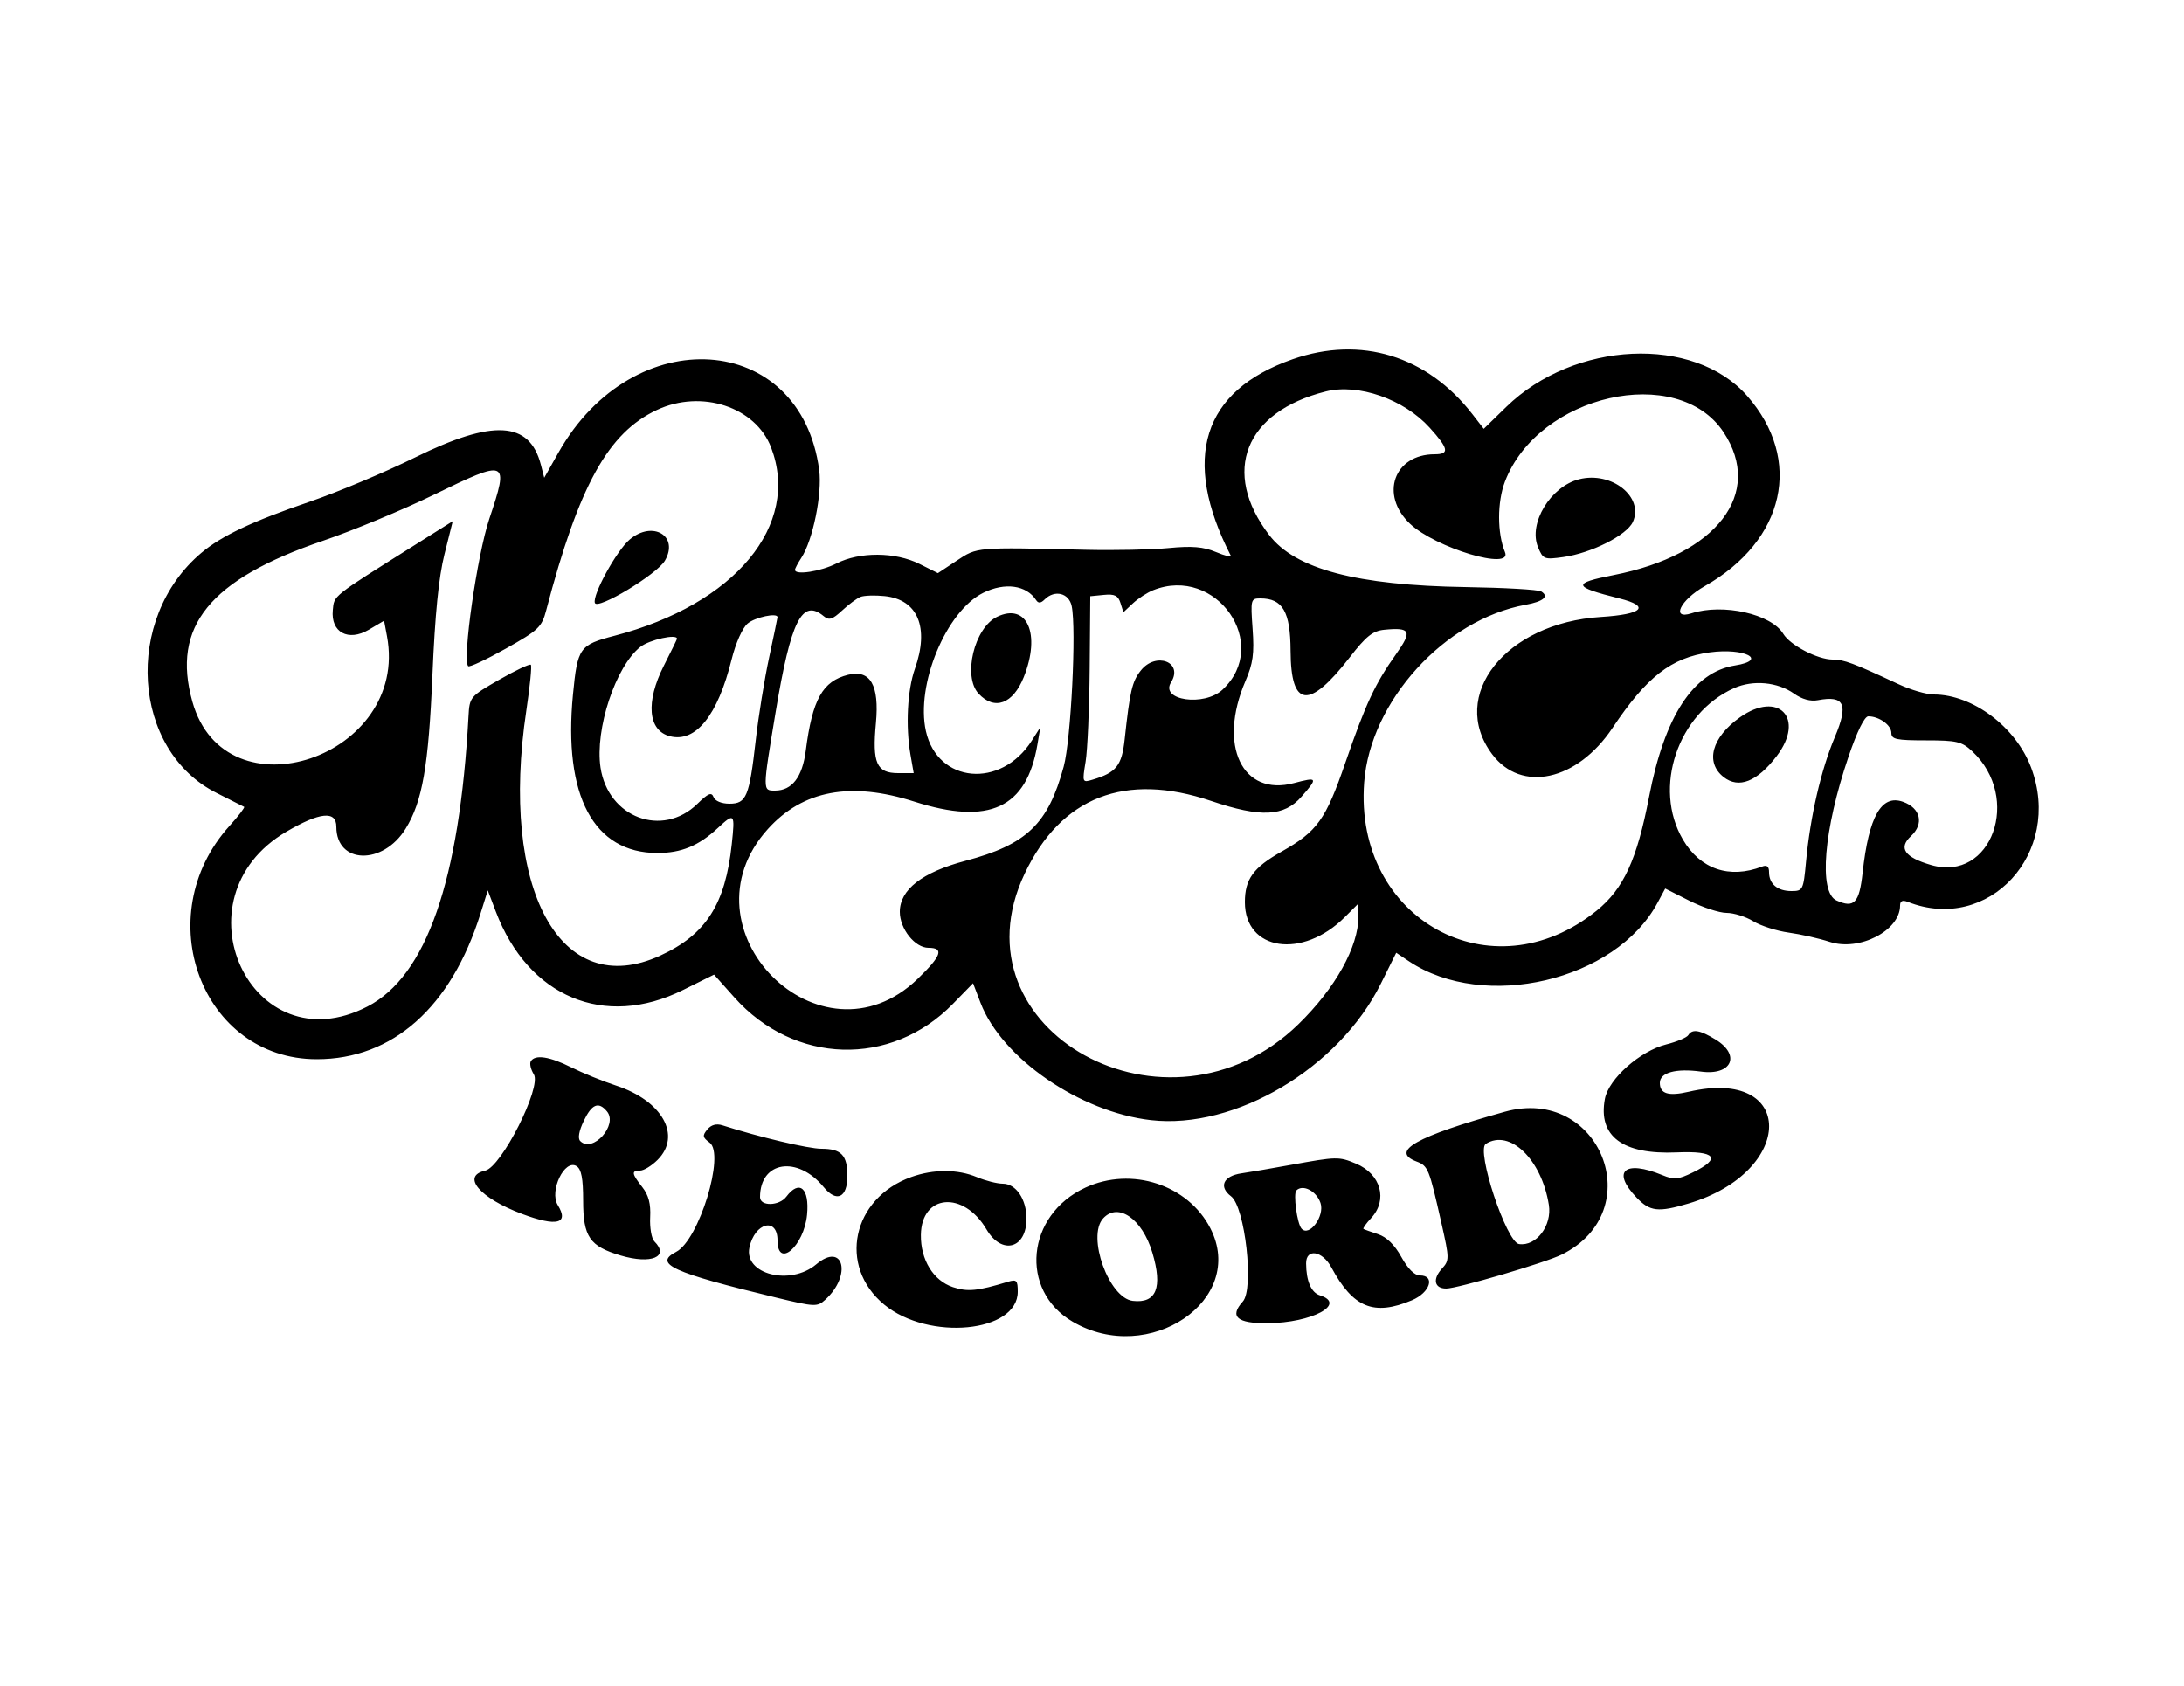
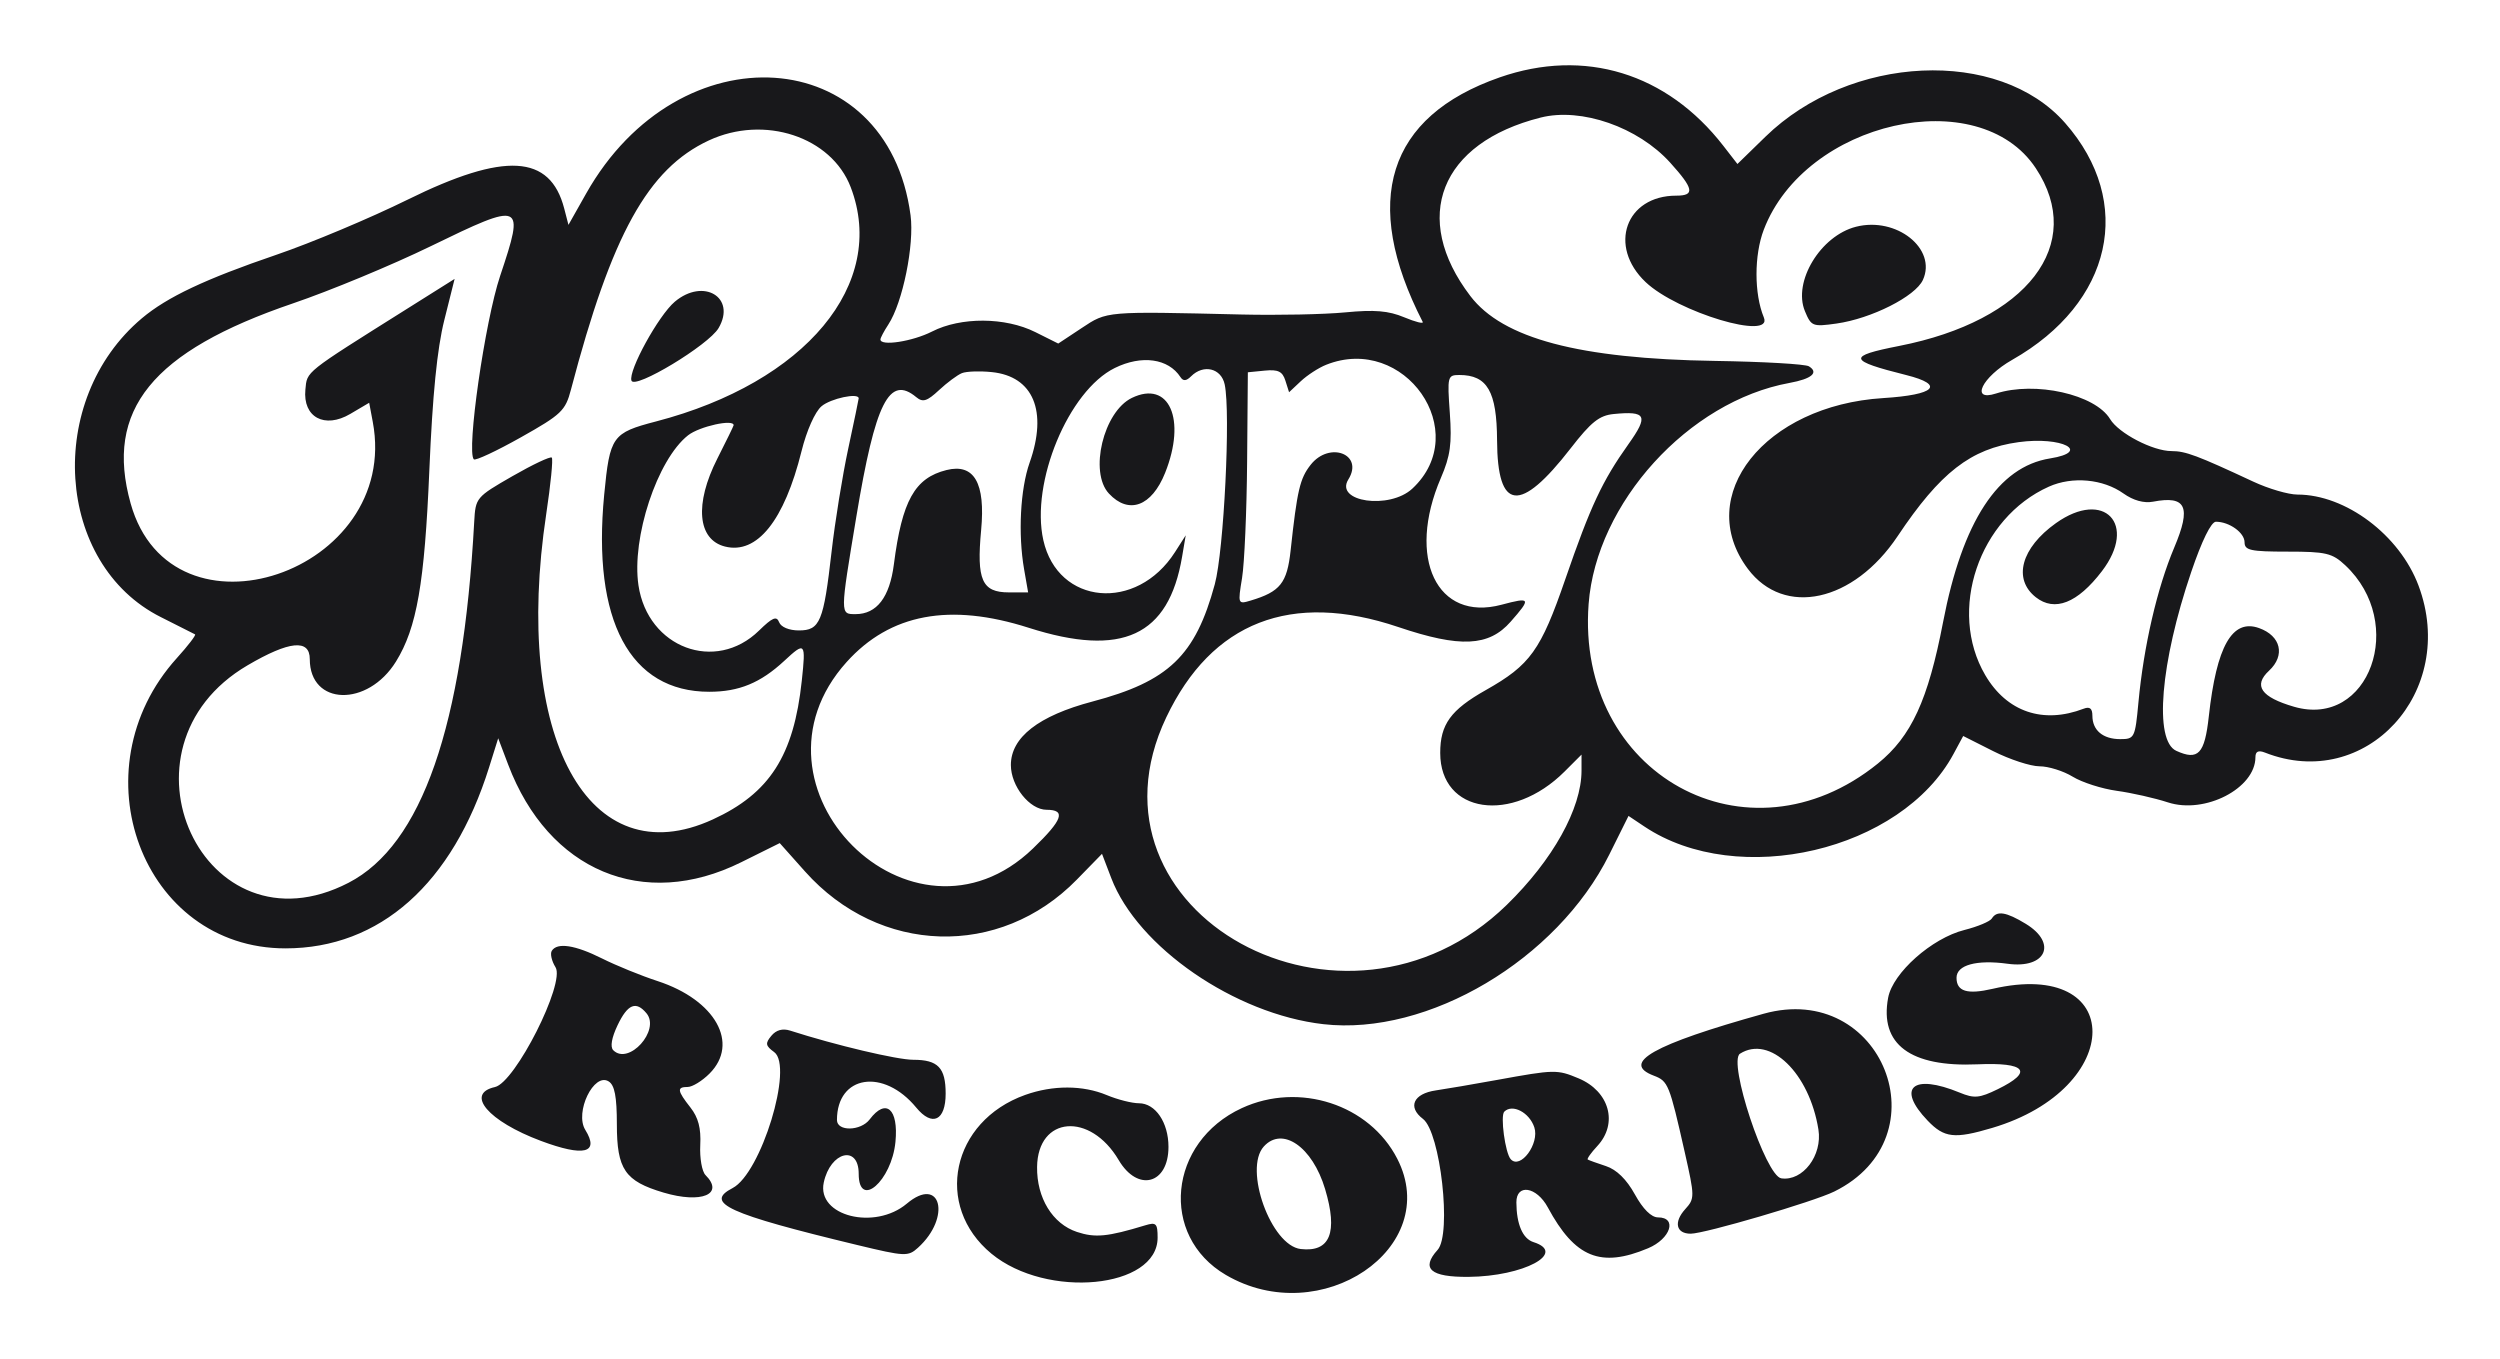
- <svg xmlns="http://www.w3.org/2000/svg" width="500" height="386" viewBox="0 0 500 386" version="1.1">
-   <path d="M 295.947 82.236 C 275.283 89.437, 270.381 105.007, 281.779 127.231 C 281.985 127.633, 280.450 127.250, 278.367 126.380 C 275.479 125.173, 272.911 124.959, 267.540 125.476 C 263.668 125.850, 255.100 126.027, 248.500 125.870 C 223.312 125.272, 223.749 125.235, 219.034 128.357 L 214.719 131.214 210.500 129.107 C 204.965 126.343, 196.802 126.297, 191.500 129 C 187.906 130.832, 182 131.743, 182 130.465 C 182 130.170, 182.657 128.927, 183.460 127.701 C 186.101 123.671, 188.262 113.033, 187.542 107.608 C 183.328 75.835, 144.977 73.264, 127.852 103.608 L 124.596 109.378 123.820 106.384 C 121.232 96.399, 112.874 95.921, 95 104.738 C 88.125 108.129, 77.272 112.687, 70.883 114.868 C 57.778 119.339, 50.750 122.657, 46.111 126.560 C 28.227 141.609, 30.155 171.825, 49.622 181.560 C 52.855 183.177, 55.676 184.601, 55.890 184.724 C 56.105 184.847, 54.599 186.809, 52.543 189.084 C 33.917 209.701, 46.184 242.500, 72.521 242.500 C 89.908 242.500, 103.283 230.606, 109.999 209.172 L 111.668 203.843 113.498 208.672 C 120.916 228.254, 138.389 235.582, 156.376 226.654 L 163.473 223.131 168.116 228.341 C 181.813 243.709, 203.947 244.376, 218.134 229.850 L 222.768 225.105 224.473 229.569 C 229.321 242.263, 247.218 254.590, 263.500 256.449 C 282.747 258.648, 306.493 244.566, 316.099 225.259 L 319.647 218.128 322.573 220.084 C 339.809 231.601, 369.850 224.548, 379.445 206.733 L 381.227 203.424 386.754 206.212 C 389.794 207.745, 393.628 209, 395.273 209 C 396.918 209, 399.667 209.860, 401.382 210.912 C 403.097 211.964, 406.750 213.134, 409.500 213.513 C 412.250 213.891, 416.473 214.846, 418.884 215.634 C 425.694 217.860, 435 213.058, 435 207.316 C 435 206.263, 435.545 206.001, 436.750 206.475 C 455.299 213.782, 472.316 195.283, 465.010 175.755 C 461.528 166.449, 451.620 159, 442.724 159 C 441.060 159, 437.404 157.929, 434.600 156.619 C 424.249 151.788, 422.141 151, 419.559 151 C 416.124 151, 409.837 147.725, 408.261 145.115 C 405.514 140.565, 394.458 138.089, 387.250 140.410 C 382.463 141.952, 384.677 137.375, 390.250 134.208 C 408.700 123.727, 412.825 105.260, 399.984 90.635 C 387.774 76.728, 360.416 77.984, 344.828 93.167 L 339.687 98.175 337.099 94.837 C 326.710 81.440, 311.550 76.798, 295.947 82.236 M 303.500 89.627 C 284.975 94.287, 279.548 108.052, 290.549 122.475 C 296.513 130.294, 310.557 134.017, 335.570 134.408 C 344.408 134.546, 352.178 134.992, 352.836 135.399 C 354.710 136.557, 353.361 137.711, 349.261 138.460 C 330.689 141.850, 313.713 160.528, 312.307 179.121 C 309.936 210.470, 341.538 227.909, 365.529 208.490 C 371.696 203.497, 374.765 196.837, 377.530 182.445 C 381.084 163.942, 387.664 153.877, 397.204 152.351 C 404.907 151.120, 399.397 148.263, 391.426 149.355 C 382.624 150.561, 376.989 154.941, 369.169 166.649 C 361.054 178.800, 348.285 181.589, 341.605 172.669 C 331.545 159.234, 344.710 142.608, 366.484 141.249 C 376.103 140.649, 377.948 138.816, 370.750 137.012 C 360.014 134.320, 359.824 133.544, 369.443 131.654 C 393.051 127.015, 403.856 112.959, 394.584 98.948 C 384.087 83.086, 352.161 90.302, 344.538 110.260 C 342.749 114.946, 342.752 122.067, 344.545 126.404 C 346.341 130.747, 328.660 125.464, 322.794 119.905 C 315.825 113.301, 319.123 104, 328.434 104 C 331.899 104, 331.669 102.746, 327.318 97.930 C 321.402 91.381, 310.975 87.747, 303.500 89.627 M 150.398 93.853 C 139.215 99.078, 132.549 111.136, 125.051 139.705 C 124.034 143.579, 123.307 144.271, 115.828 148.477 C 111.363 150.988, 107.474 152.807, 107.186 152.520 C 105.786 151.120, 109.225 127.123, 112.022 118.774 C 116.583 105.161, 116.261 105.024, 99.191 113.333 C 92.123 116.773, 80.748 121.492, 73.912 123.820 C 47.981 132.652, 39.225 143.444, 44.039 160.641 C 51.577 187.562, 93.789 173.340, 88.590 145.630 L 87.930 142.109 84.452 144.161 C 79.727 146.949, 75.699 144.768, 76.191 139.688 C 76.523 136.265, 75.878 136.779, 94.757 124.909 L 103.649 119.318 101.749 126.909 C 100.431 132.169, 99.588 140.640, 99.001 154.500 C 98.118 175.365, 96.698 183.517, 92.866 189.717 C 87.650 198.157, 77 197.861, 77 189.277 C 77 185.543, 73.230 185.917, 65.562 190.411 C 39.605 205.623, 57.508 244.200, 84.135 230.430 C 97.611 223.461, 105.196 201.669, 107.255 164.008 C 107.496 159.584, 107.602 159.458, 114.278 155.620 C 118.006 153.477, 121.269 151.936, 121.529 152.195 C 121.788 152.455, 121.328 157.130, 120.506 162.584 C 114.316 203.657, 128.290 229.279, 151.157 218.778 C 161.616 213.975, 166.060 207.046, 167.530 193.250 C 168.285 186.166, 168.157 186.021, 164.302 189.601 C 159.932 193.657, 155.978 195.286, 150.500 195.286 C 135.908 195.286, 128.931 182.196, 131.171 159.024 C 132.212 148.259, 132.640 147.653, 140.698 145.550 C 168.247 138.363, 183.324 120.229, 176.533 102.448 C 172.983 93.151, 160.609 89.082, 150.398 93.853 M 361.500 109.723 C 354.971 111.389, 349.860 119.833, 352.103 125.249 C 353.262 128.047, 353.525 128.150, 357.909 127.533 C 364.327 126.630, 372.433 122.540, 373.815 119.506 C 376.430 113.768, 368.946 107.824, 361.500 109.723 M 144.165 123.515 C 141.176 126.029, 135.569 136.238, 136.189 138.036 C 136.768 139.714, 150.392 131.493, 152.221 128.362 C 155.513 122.724, 149.444 119.072, 144.165 123.515 M 225.120 135.710 C 216.600 139.908, 209.599 156.783, 211.974 167.398 C 214.645 179.334, 229.135 180.644, 236.199 169.589 L 238.173 166.500 237.503 170.453 C 235.032 185.036, 226.469 189, 209.288 183.513 C 194.755 178.871, 183.787 180.930, 175.790 189.802 C 155.112 212.740, 187.865 245.523, 210.073 224.117 C 215.547 218.841, 216.193 217, 212.573 217 C 209.463 217, 206 212.661, 206 208.765 C 206 203.676, 211.100 199.705, 221 197.087 C 235.033 193.375, 239.955 188.658, 243.523 175.500 C 245.196 169.331, 246.453 143.998, 245.347 138.750 C 244.714 135.748, 241.448 134.952, 239.158 137.242 C 238.280 138.120, 237.709 138.163, 237.208 137.391 C 234.978 133.954, 230.071 133.271, 225.120 135.710 M 264.001 135.123 C 262.626 135.672, 260.531 137.032, 259.345 138.146 L 257.189 140.171 256.509 138.029 C 255.973 136.341, 255.168 135.951, 252.716 136.193 L 249.604 136.500 249.469 153 C 249.394 162.075, 248.975 171.686, 248.537 174.359 C 247.752 179.149, 247.774 179.207, 250.120 178.504 C 255.565 176.874, 256.823 175.296, 257.476 169.276 C 258.678 158.188, 259.180 156.042, 261.156 153.529 C 264.625 149.118, 270.991 151.581, 268.098 156.215 C 265.513 160.354, 275.678 161.812, 279.873 157.904 C 291.070 147.472, 278.452 129.361, 264.001 135.123 M 197 136.653 C 196.175 136.981, 194.279 138.387, 192.786 139.777 C 190.572 141.840, 189.800 142.079, 188.591 141.076 C 183.615 136.946, 181.063 142.026, 177.577 163 C 174.549 181.218, 174.551 181, 177.439 181 C 181.317 181, 183.693 177.911, 184.471 171.859 C 185.979 160.122, 188.313 155.939, 194.163 154.487 C 199.245 153.227, 201.342 156.862, 200.530 165.528 C 199.668 174.725, 200.678 177, 205.623 177 L 209.176 177 208.435 172.750 C 207.304 166.266, 207.733 157.984, 209.452 153.124 C 212.804 143.648, 210.133 137.249, 202.498 136.467 C 200.299 136.241, 197.825 136.325, 197 136.653 M 286.766 143.978 C 287.173 149.657, 286.866 151.884, 285.118 155.948 C 278.775 170.693, 284.393 182.444, 296.270 179.273 C 301.657 177.836, 301.773 178.050, 297.958 182.395 C 293.941 186.971, 288.674 187.220, 277.281 183.373 C 257.589 176.724, 242.945 182.428, 234.590 200 C 217.486 235.976, 267.477 263.505, 297.243 234.501 C 305.725 226.238, 311 216.764, 311 209.797 L 311 206.846 307.894 209.952 C 298.178 219.668, 285 217.701, 285 206.535 C 285 201.281, 286.928 198.622, 293.376 194.983 C 301.577 190.355, 303.498 187.679, 308.008 174.597 C 312.662 161.101, 314.806 156.515, 319.636 149.725 C 323.368 144.479, 322.933 143.590, 316.921 144.180 C 314.274 144.439, 312.763 145.643, 308.995 150.500 C 299.672 162.516, 295.523 162.061, 295.460 149.016 C 295.417 140.031, 293.667 137, 288.523 137 C 286.350 137, 286.285 137.255, 286.766 143.978 M 228.269 141.212 C 223.040 143.735, 220.364 154.867, 224.039 158.811 C 227.692 162.733, 231.910 161.182, 234.380 155.009 C 238.329 145.138, 235.125 137.903, 228.269 141.212 M 171.161 142.750 C 169.962 143.767, 168.424 147.221, 167.486 151 C 164.308 163.795, 159.298 170.045, 153.403 168.565 C 148.336 167.293, 147.761 160.725, 151.987 152.391 C 153.630 149.151, 154.980 146.387, 154.987 146.250 C 155.048 145.052, 148.694 146.452, 146.602 148.099 C 140.931 152.559, 136.169 166.976, 137.480 175.717 C 139.202 187.198, 151.647 191.862, 159.660 184.028 C 162.137 181.607, 162.897 181.290, 163.358 182.490 C 163.699 183.380, 165.190 184, 166.990 184 C 170.884 184, 171.543 182.414, 173.012 169.500 C 173.638 164, 175.017 155.471, 176.075 150.547 C 177.134 145.623, 178 141.460, 178 141.297 C 178 140.221, 172.851 141.315, 171.161 142.750 M 397 157.540 C 384.093 163.314, 378.332 180.359, 385.281 192.216 C 389.253 198.995, 395.923 201.269, 403.407 198.397 C 404.521 197.970, 405 198.359, 405 199.693 C 405 202.372, 406.935 204, 410.120 204 C 412.750 204, 412.862 203.775, 413.471 197.250 C 414.437 186.913, 416.912 176.203, 420.056 168.759 C 423.234 161.234, 422.269 159.142, 416.159 160.310 C 414.488 160.629, 412.524 160.085, 410.724 158.804 C 406.967 156.128, 401.318 155.608, 397 157.540 M 398.304 164.250 C 391.887 168.808, 390.328 174.539, 394.591 177.893 C 398.067 180.627, 402.268 178.971, 406.750 173.101 C 413.358 164.447, 407.164 157.957, 398.304 164.250 M 423.183 173.250 C 417.503 189.968, 416.309 204.272, 420.436 206.153 C 424.468 207.990, 425.661 206.730, 426.418 199.835 C 427.842 186.878, 430.729 181.802, 435.671 183.568 C 439.695 185.005, 440.534 188.601, 437.500 191.413 C 434.548 194.149, 436.029 196.278, 442.112 198.044 C 455.933 202.054, 462.932 182.668, 451.514 172 C 449.127 169.769, 447.987 169.500, 440.919 169.500 C 434.106 169.500, 433 169.261, 433 167.785 C 433 166.015, 430.194 164, 427.729 164 C 426.853 164, 425.146 167.474, 423.183 173.250 M 386.500 237.001 C 386.160 237.551, 383.887 238.503, 381.449 239.117 C 375.455 240.626, 368.279 246.997, 367.421 251.571 C 365.813 260.142, 371.478 264.376, 383.832 263.836 C 392.796 263.443, 394.217 265.173, 387.590 268.409 C 384.207 270.061, 383.264 270.146, 380.590 269.044 C 371.936 265.479, 368.886 268.140, 374.687 274.195 C 377.745 277.387, 379.621 277.599, 386.568 275.535 C 411.123 268.241, 411.179 244.250, 386.629 249.946 C 381.968 251.027, 380 250.424, 380 247.912 C 380 245.555, 383.678 244.547, 389.412 245.333 C 396.460 246.299, 398.612 241.563, 392.750 237.989 C 389.129 235.782, 387.420 235.511, 386.500 237.001 M 121.525 242.959 C 121.199 243.487, 121.510 244.843, 122.216 245.974 C 124.040 248.896, 114.795 267.186, 111.074 268.015 C 105.534 269.249, 109.842 274.301, 119.522 277.922 C 127.458 280.891, 130.339 280.179, 127.695 275.901 C 125.698 272.669, 129.273 265.264, 132 266.983 C 133.098 267.675, 133.501 269.788, 133.503 274.862 C 133.506 283.166, 134.980 285.323, 142.093 287.435 C 149.082 289.511, 153.335 287.735, 149.812 284.212 C 149.159 283.559, 148.726 281.076, 148.849 278.694 C 149.009 275.601, 148.491 273.623, 147.037 271.774 C 144.595 268.669, 144.507 268, 146.545 268 C 147.395 268, 149.195 266.895, 150.545 265.545 C 156.108 259.982, 151.629 251.993, 141 248.520 C 137.975 247.532, 133.377 245.661, 130.783 244.362 C 125.802 241.868, 122.508 241.369, 121.525 242.959 M 133.632 256.646 C 132.537 258.942, 132.244 260.644, 132.840 261.240 C 135.679 264.079, 141.545 257.566, 138.957 254.448 C 137.023 252.118, 135.489 252.752, 133.632 256.646 M 344.500 254.530 C 324.186 260.194, 318.161 263.590, 324.291 265.920 C 326.943 266.929, 327.159 267.461, 329.988 279.986 C 331.845 288.204, 331.848 288.536, 330.080 290.486 C 327.919 292.871, 328.396 295, 331.091 295 C 333.660 295, 353.712 289.111, 357.500 287.245 C 377.761 277.260, 366.312 248.448, 344.500 254.530 M 161.929 258.586 C 160.771 259.980, 160.847 260.415, 162.451 261.588 C 166.049 264.219, 160.029 283.899, 154.799 286.604 C 149.512 289.338, 153.875 291.331, 177.748 297.085 C 186.529 299.202, 187.092 299.227, 188.906 297.585 C 195.096 291.983, 193.128 284.190, 186.856 289.468 C 180.936 294.449, 170.258 291.741, 171.571 285.591 C 172.787 279.895, 178 278.586, 178 283.976 C 178 290.570, 184.073 285.295, 184.764 278.100 C 185.348 272.028, 183.022 269.994, 180.029 273.961 C 178.388 276.137, 174 276.224, 174 274.082 C 174 265.825, 182.572 264.483, 188.590 271.797 C 191.537 275.378, 194 274.210, 194 269.231 C 194 264.468, 192.596 263, 188.043 263 C 185.067 263, 173.745 260.317, 165.391 257.633 C 164.004 257.187, 162.819 257.513, 161.929 258.586 M 340.158 261.881 C 337.881 263.324, 344.869 284.399, 347.763 284.817 C 351.708 285.386, 355.351 280.595, 354.590 275.837 C 352.925 265.428, 345.655 258.397, 340.158 261.881 M 295.500 266.699 C 291.100 267.500, 286.014 268.370, 284.197 268.633 C 280.063 269.231, 278.948 271.695, 281.825 273.878 C 285.044 276.322, 287.143 295.079, 284.521 297.976 C 281.395 301.431, 283.202 303.007, 290.219 302.944 C 300.340 302.853, 308.411 298.535, 302.165 296.552 C 300.178 295.922, 299.038 293.281, 299.014 289.250 C 298.992 285.743, 302.732 286.331, 304.797 290.158 C 309.790 299.416, 314.524 301.345, 323.250 297.678 C 327.401 295.933, 328.665 292, 325.075 292 C 323.846 292, 322.306 290.471, 320.817 287.771 C 319.288 284.999, 317.454 283.205, 315.492 282.561 C 313.847 282.022, 312.342 281.479, 312.149 281.356 C 311.957 281.233, 312.744 280.118, 313.899 278.878 C 317.781 274.711, 316.144 268.794, 310.452 266.415 C 306.510 264.768, 306.069 264.777, 295.500 266.699 M 208.637 269.465 C 195.068 274.302, 191.758 289.885, 202.432 298.683 C 212.601 307.065, 233 305.094, 233 295.728 C 233 293.121, 232.731 292.849, 230.750 293.451 C 223.769 295.574, 221.525 295.792, 218.157 294.677 C 213.671 293.192, 210.745 288.418, 210.823 282.714 C 210.952 273.359, 220.591 272.557, 225.846 281.463 C 229.351 287.405, 235 285.899, 235 279.023 C 235 274.542, 232.600 271, 229.565 271 C 228.289 271, 225.629 270.325, 223.654 269.500 C 219.243 267.657, 213.745 267.644, 208.637 269.465 M 248.500 271.890 C 234.948 278.145, 233.289 295.397, 245.549 302.582 C 263.031 312.827, 285.504 297.603, 277.097 281.210 C 271.974 271.220, 259.066 267.014, 248.500 271.890 M 296.786 272.547 C 296.031 273.302, 296.960 280.166, 297.970 281.290 C 299.737 283.257, 303.311 278.432, 302.314 275.426 C 301.404 272.684, 298.278 271.055, 296.786 272.547 M 252.536 278.961 C 248.788 283.101, 253.867 297.190, 259.336 297.822 C 264.734 298.447, 266.216 294.790, 263.814 286.772 C 261.489 279.013, 255.956 275.181, 252.536 278.961" stroke="none" fill="currentColor" fill-rule="evenodd" />
+ <svg xmlns="http://www.w3.org/2000/svg" viewBox="20 68 460 250" version="1.1">
+   <path d="M 295.947 82.236 C 275.283 89.437, 270.381 105.007, 281.779 127.231 C 281.985 127.633, 280.450 127.250, 278.367 126.380 C 275.479 125.173, 272.911 124.959, 267.540 125.476 C 263.668 125.850, 255.100 126.027, 248.500 125.870 C 223.312 125.272, 223.749 125.235, 219.034 128.357 L 214.719 131.214 210.500 129.107 C 204.965 126.343, 196.802 126.297, 191.500 129 C 187.906 130.832, 182 131.743, 182 130.465 C 182 130.170, 182.657 128.927, 183.460 127.701 C 186.101 123.671, 188.262 113.033, 187.542 107.608 C 183.328 75.835, 144.977 73.264, 127.852 103.608 L 124.596 109.378 123.820 106.384 C 121.232 96.399, 112.874 95.921, 95 104.738 C 88.125 108.129, 77.272 112.687, 70.883 114.868 C 57.778 119.339, 50.750 122.657, 46.111 126.560 C 28.227 141.609, 30.155 171.825, 49.622 181.560 C 52.855 183.177, 55.676 184.601, 55.890 184.724 C 56.105 184.847, 54.599 186.809, 52.543 189.084 C 33.917 209.701, 46.184 242.500, 72.521 242.500 C 89.908 242.500, 103.283 230.606, 109.999 209.172 L 111.668 203.843 113.498 208.672 C 120.916 228.254, 138.389 235.582, 156.376 226.654 L 163.473 223.131 168.116 228.341 C 181.813 243.709, 203.947 244.376, 218.134 229.850 L 222.768 225.105 224.473 229.569 C 229.321 242.263, 247.218 254.590, 263.500 256.449 C 282.747 258.648, 306.493 244.566, 316.099 225.259 L 319.647 218.128 322.573 220.084 C 339.809 231.601, 369.850 224.548, 379.445 206.733 L 381.227 203.424 386.754 206.212 C 389.794 207.745, 393.628 209, 395.273 209 C 396.918 209, 399.667 209.860, 401.382 210.912 C 403.097 211.964, 406.750 213.134, 409.500 213.513 C 412.250 213.891, 416.473 214.846, 418.884 215.634 C 425.694 217.860, 435 213.058, 435 207.316 C 435 206.263, 435.545 206.001, 436.750 206.475 C 455.299 213.782, 472.316 195.283, 465.010 175.755 C 461.528 166.449, 451.620 159, 442.724 159 C 441.060 159, 437.404 157.929, 434.600 156.619 C 424.249 151.788, 422.141 151, 419.559 151 C 416.124 151, 409.837 147.725, 408.261 145.115 C 405.514 140.565, 394.458 138.089, 387.250 140.410 C 382.463 141.952, 384.677 137.375, 390.250 134.208 C 408.700 123.727, 412.825 105.260, 399.984 90.635 C 387.774 76.728, 360.416 77.984, 344.828 93.167 L 339.687 98.175 337.099 94.837 C 326.710 81.440, 311.550 76.798, 295.947 82.236 M 303.500 89.627 C 284.975 94.287, 279.548 108.052, 290.549 122.475 C 296.513 130.294, 310.557 134.017, 335.570 134.408 C 344.408 134.546, 352.178 134.992, 352.836 135.399 C 354.710 136.557, 353.361 137.711, 349.261 138.460 C 330.689 141.850, 313.713 160.528, 312.307 179.121 C 309.936 210.470, 341.538 227.909, 365.529 208.490 C 371.696 203.497, 374.765 196.837, 377.530 182.445 C 381.084 163.942, 387.664 153.877, 397.204 152.351 C 404.907 151.120, 399.397 148.263, 391.426 149.355 C 382.624 150.561, 376.989 154.941, 369.169 166.649 C 361.054 178.800, 348.285 181.589, 341.605 172.669 C 331.545 159.234, 344.710 142.608, 366.484 141.249 C 376.103 140.649, 377.948 138.816, 370.750 137.012 C 360.014 134.320, 359.824 133.544, 369.443 131.654 C 393.051 127.015, 403.856 112.959, 394.584 98.948 C 384.087 83.086, 352.161 90.302, 344.538 110.260 C 342.749 114.946, 342.752 122.067, 344.545 126.404 C 346.341 130.747, 328.660 125.464, 322.794 119.905 C 315.825 113.301, 319.123 104, 328.434 104 C 331.899 104, 331.669 102.746, 327.318 97.930 C 321.402 91.381, 310.975 87.747, 303.500 89.627 M 150.398 93.853 C 139.215 99.078, 132.549 111.136, 125.051 139.705 C 124.034 143.579, 123.307 144.271, 115.828 148.477 C 111.363 150.988, 107.474 152.807, 107.186 152.520 C 105.786 151.120, 109.225 127.123, 112.022 118.774 C 116.583 105.161, 116.261 105.024, 99.191 113.333 C 92.123 116.773, 80.748 121.492, 73.912 123.820 C 47.981 132.652, 39.225 143.444, 44.039 160.641 C 51.577 187.562, 93.789 173.340, 88.590 145.630 L 87.930 142.109 84.452 144.161 C 79.727 146.949, 75.699 144.768, 76.191 139.688 C 76.523 136.265, 75.878 136.779, 94.757 124.909 L 103.649 119.318 101.749 126.909 C 100.431 132.169, 99.588 140.640, 99.001 154.500 C 98.118 175.365, 96.698 183.517, 92.866 189.717 C 87.650 198.157, 77 197.861, 77 189.277 C 77 185.543, 73.230 185.917, 65.562 190.411 C 39.605 205.623, 57.508 244.200, 84.135 230.430 C 97.611 223.461, 105.196 201.669, 107.255 164.008 C 107.496 159.584, 107.602 159.458, 114.278 155.620 C 118.006 153.477, 121.269 151.936, 121.529 152.195 C 121.788 152.455, 121.328 157.130, 120.506 162.584 C 114.316 203.657, 128.290 229.279, 151.157 218.778 C 161.616 213.975, 166.060 207.046, 167.530 193.250 C 168.285 186.166, 168.157 186.021, 164.302 189.601 C 159.932 193.657, 155.978 195.286, 150.500 195.286 C 135.908 195.286, 128.931 182.196, 131.171 159.024 C 132.212 148.259, 132.640 147.653, 140.698 145.550 C 168.247 138.363, 183.324 120.229, 176.533 102.448 C 172.983 93.151, 160.609 89.082, 150.398 93.853 M 361.500 109.723 C 354.971 111.389, 349.860 119.833, 352.103 125.249 C 353.262 128.047, 353.525 128.150, 357.909 127.533 C 364.327 126.630, 372.433 122.540, 373.815 119.506 C 376.430 113.768, 368.946 107.824, 361.500 109.723 M 144.165 123.515 C 141.176 126.029, 135.569 136.238, 136.189 138.036 C 136.768 139.714, 150.392 131.493, 152.221 128.362 C 155.513 122.724, 149.444 119.072, 144.165 123.515 M 225.120 135.710 C 216.600 139.908, 209.599 156.783, 211.974 167.398 C 214.645 179.334, 229.135 180.644, 236.199 169.589 L 238.173 166.500 237.503 170.453 C 235.032 185.036, 226.469 189, 209.288 183.513 C 194.755 178.871, 183.787 180.930, 175.790 189.802 C 155.112 212.740, 187.865 245.523, 210.073 224.117 C 215.547 218.841, 216.193 217, 212.573 217 C 209.463 217, 206 212.661, 206 208.765 C 206 203.676, 211.100 199.705, 221 197.087 C 235.033 193.375, 239.955 188.658, 243.523 175.500 C 245.196 169.331, 246.453 143.998, 245.347 138.750 C 244.714 135.748, 241.448 134.952, 239.158 137.242 C 238.280 138.120, 237.709 138.163, 237.208 137.391 C 234.978 133.954, 230.071 133.271, 225.120 135.710 M 264.001 135.123 C 262.626 135.672, 260.531 137.032, 259.345 138.146 L 257.189 140.171 256.509 138.029 C 255.973 136.341, 255.168 135.951, 252.716 136.193 L 249.604 136.500 249.469 153 C 249.394 162.075, 248.975 171.686, 248.537 174.359 C 247.752 179.149, 247.774 179.207, 250.120 178.504 C 255.565 176.874, 256.823 175.296, 257.476 169.276 C 258.678 158.188, 259.180 156.042, 261.156 153.529 C 264.625 149.118, 270.991 151.581, 268.098 156.215 C 265.513 160.354, 275.678 161.812, 279.873 157.904 C 291.070 147.472, 278.452 129.361, 264.001 135.123 M 197 136.653 C 196.175 136.981, 194.279 138.387, 192.786 139.777 C 190.572 141.840, 189.800 142.079, 188.591 141.076 C 183.615 136.946, 181.063 142.026, 177.577 163 C 174.549 181.218, 174.551 181, 177.439 181 C 181.317 181, 183.693 177.911, 184.471 171.859 C 185.979 160.122, 188.313 155.939, 194.163 154.487 C 199.245 153.227, 201.342 156.862, 200.530 165.528 C 199.668 174.725, 200.678 177, 205.623 177 L 209.176 177 208.435 172.750 C 207.304 166.266, 207.733 157.984, 209.452 153.124 C 212.804 143.648, 210.133 137.249, 202.498 136.467 C 200.299 136.241, 197.825 136.325, 197 136.653 M 286.766 143.978 C 287.173 149.657, 286.866 151.884, 285.118 155.948 C 278.775 170.693, 284.393 182.444, 296.270 179.273 C 301.657 177.836, 301.773 178.050, 297.958 182.395 C 293.941 186.971, 288.674 187.220, 277.281 183.373 C 257.589 176.724, 242.945 182.428, 234.590 200 C 217.486 235.976, 267.477 263.505, 297.243 234.501 C 305.725 226.238, 311 216.764, 311 209.797 L 311 206.846 307.894 209.952 C 298.178 219.668, 285 217.701, 285 206.535 C 285 201.281, 286.928 198.622, 293.376 194.983 C 301.577 190.355, 303.498 187.679, 308.008 174.597 C 312.662 161.101, 314.806 156.515, 319.636 149.725 C 323.368 144.479, 322.933 143.590, 316.921 144.180 C 314.274 144.439, 312.763 145.643, 308.995 150.500 C 299.672 162.516, 295.523 162.061, 295.460 149.016 C 295.417 140.031, 293.667 137, 288.523 137 C 286.350 137, 286.285 137.255, 286.766 143.978 M 228.269 141.212 C 223.040 143.735, 220.364 154.867, 224.039 158.811 C 227.692 162.733, 231.910 161.182, 234.380 155.009 C 238.329 145.138, 235.125 137.903, 228.269 141.212 M 171.161 142.750 C 169.962 143.767, 168.424 147.221, 167.486 151 C 164.308 163.795, 159.298 170.045, 153.403 168.565 C 148.336 167.293, 147.761 160.725, 151.987 152.391 C 153.630 149.151, 154.980 146.387, 154.987 146.250 C 155.048 145.052, 148.694 146.452, 146.602 148.099 C 140.931 152.559, 136.169 166.976, 137.480 175.717 C 139.202 187.198, 151.647 191.862, 159.660 184.028 C 162.137 181.607, 162.897 181.290, 163.358 182.490 C 163.699 183.380, 165.190 184, 166.990 184 C 170.884 184, 171.543 182.414, 173.012 169.500 C 173.638 164, 175.017 155.471, 176.075 150.547 C 177.134 145.623, 178 141.460, 178 141.297 C 178 140.221, 172.851 141.315, 171.161 142.750 M 397 157.540 C 384.093 163.314, 378.332 180.359, 385.281 192.216 C 389.253 198.995, 395.923 201.269, 403.407 198.397 C 404.521 197.970, 405 198.359, 405 199.693 C 405 202.372, 406.935 204, 410.120 204 C 412.750 204, 412.862 203.775, 413.471 197.250 C 414.437 186.913, 416.912 176.203, 420.056 168.759 C 423.234 161.234, 422.269 159.142, 416.159 160.310 C 414.488 160.629, 412.524 160.085, 410.724 158.804 C 406.967 156.128, 401.318 155.608, 397 157.540 M 398.304 164.250 C 391.887 168.808, 390.328 174.539, 394.591 177.893 C 398.067 180.627, 402.268 178.971, 406.750 173.101 C 413.358 164.447, 407.164 157.957, 398.304 164.250 M 423.183 173.250 C 417.503 189.968, 416.309 204.272, 420.436 206.153 C 424.468 207.990, 425.661 206.730, 426.418 199.835 C 427.842 186.878, 430.729 181.802, 435.671 183.568 C 439.695 185.005, 440.534 188.601, 437.500 191.413 C 434.548 194.149, 436.029 196.278, 442.112 198.044 C 455.933 202.054, 462.932 182.668, 451.514 172 C 449.127 169.769, 447.987 169.500, 440.919 169.500 C 434.106 169.500, 433 169.261, 433 167.785 C 433 166.015, 430.194 164, 427.729 164 C 426.853 164, 425.146 167.474, 423.183 173.250 M 386.500 237.001 C 386.160 237.551, 383.887 238.503, 381.449 239.117 C 375.455 240.626, 368.279 246.997, 367.421 251.571 C 365.813 260.142, 371.478 264.376, 383.832 263.836 C 392.796 263.443, 394.217 265.173, 387.590 268.409 C 384.207 270.061, 383.264 270.146, 380.590 269.044 C 371.936 265.479, 368.886 268.140, 374.687 274.195 C 377.745 277.387, 379.621 277.599, 386.568 275.535 C 411.123 268.241, 411.179 244.250, 386.629 249.946 C 381.968 251.027, 380 250.424, 380 247.912 C 380 245.555, 383.678 244.547, 389.412 245.333 C 396.460 246.299, 398.612 241.563, 392.750 237.989 C 389.129 235.782, 387.420 235.511, 386.500 237.001 M 121.525 242.959 C 121.199 243.487, 121.510 244.843, 122.216 245.974 C 124.040 248.896, 114.795 267.186, 111.074 268.015 C 105.534 269.249, 109.842 274.301, 119.522 277.922 C 127.458 280.891, 130.339 280.179, 127.695 275.901 C 125.698 272.669, 129.273 265.264, 132 266.983 C 133.098 267.675, 133.501 269.788, 133.503 274.862 C 133.506 283.166, 134.980 285.323, 142.093 287.435 C 149.082 289.511, 153.335 287.735, 149.812 284.212 C 149.159 283.559, 148.726 281.076, 148.849 278.694 C 149.009 275.601, 148.491 273.623, 147.037 271.774 C 144.595 268.669, 144.507 268, 146.545 268 C 147.395 268, 149.195 266.895, 150.545 265.545 C 156.108 259.982, 151.629 251.993, 141 248.520 C 137.975 247.532, 133.377 245.661, 130.783 244.362 C 125.802 241.868, 122.508 241.369, 121.525 242.959 M 133.632 256.646 C 132.537 258.942, 132.244 260.644, 132.840 261.240 C 135.679 264.079, 141.545 257.566, 138.957 254.448 C 137.023 252.118, 135.489 252.752, 133.632 256.646 M 344.500 254.530 C 324.186 260.194, 318.161 263.590, 324.291 265.920 C 326.943 266.929, 327.159 267.461, 329.988 279.986 C 331.845 288.204, 331.848 288.536, 330.080 290.486 C 327.919 292.871, 328.396 295, 331.091 295 C 333.660 295, 353.712 289.111, 357.500 287.245 C 377.761 277.260, 366.312 248.448, 344.500 254.530 M 161.929 258.586 C 160.771 259.980, 160.847 260.415, 162.451 261.588 C 166.049 264.219, 160.029 283.899, 154.799 286.604 C 149.512 289.338, 153.875 291.331, 177.748 297.085 C 186.529 299.202, 187.092 299.227, 188.906 297.585 C 195.096 291.983, 193.128 284.190, 186.856 289.468 C 180.936 294.449, 170.258 291.741, 171.571 285.591 C 172.787 279.895, 178 278.586, 178 283.976 C 178 290.570, 184.073 285.295, 184.764 278.100 C 185.348 272.028, 183.022 269.994, 180.029 273.961 C 178.388 276.137, 174 276.224, 174 274.082 C 174 265.825, 182.572 264.483, 188.590 271.797 C 191.537 275.378, 194 274.210, 194 269.231 C 194 264.468, 192.596 263, 188.043 263 C 185.067 263, 173.745 260.317, 165.391 257.633 C 164.004 257.187, 162.819 257.513, 161.929 258.586 M 340.158 261.881 C 337.881 263.324, 344.869 284.399, 347.763 284.817 C 351.708 285.386, 355.351 280.595, 354.590 275.837 C 352.925 265.428, 345.655 258.397, 340.158 261.881 M 295.500 266.699 C 291.100 267.500, 286.014 268.370, 284.197 268.633 C 280.063 269.231, 278.948 271.695, 281.825 273.878 C 285.044 276.322, 287.143 295.079, 284.521 297.976 C 281.395 301.431, 283.202 303.007, 290.219 302.944 C 300.340 302.853, 308.411 298.535, 302.165 296.552 C 300.178 295.922, 299.038 293.281, 299.014 289.250 C 298.992 285.743, 302.732 286.331, 304.797 290.158 C 309.790 299.416, 314.524 301.345, 323.250 297.678 C 327.401 295.933, 328.665 292, 325.075 292 C 323.846 292, 322.306 290.471, 320.817 287.771 C 319.288 284.999, 317.454 283.205, 315.492 282.561 C 313.847 282.022, 312.342 281.479, 312.149 281.356 C 311.957 281.233, 312.744 280.118, 313.899 278.878 C 317.781 274.711, 316.144 268.794, 310.452 266.415 C 306.510 264.768, 306.069 264.777, 295.500 266.699 M 208.637 269.465 C 195.068 274.302, 191.758 289.885, 202.432 298.683 C 212.601 307.065, 233 305.094, 233 295.728 C 233 293.121, 232.731 292.849, 230.750 293.451 C 223.769 295.574, 221.525 295.792, 218.157 294.677 C 213.671 293.192, 210.745 288.418, 210.823 282.714 C 210.952 273.359, 220.591 272.557, 225.846 281.463 C 229.351 287.405, 235 285.899, 235 279.023 C 235 274.542, 232.600 271, 229.565 271 C 228.289 271, 225.629 270.325, 223.654 269.500 C 219.243 267.657, 213.745 267.644, 208.637 269.465 M 248.500 271.890 C 234.948 278.145, 233.289 295.397, 245.549 302.582 C 263.031 312.827, 285.504 297.603, 277.097 281.210 C 271.974 271.220, 259.066 267.014, 248.500 271.890 M 296.786 272.547 C 296.031 273.302, 296.960 280.166, 297.970 281.290 C 299.737 283.257, 303.311 278.432, 302.314 275.426 C 301.404 272.684, 298.278 271.055, 296.786 272.547 M 252.536 278.961 C 248.788 283.101, 253.867 297.190, 259.336 297.822 C 264.734 298.447, 266.216 294.790, 263.814 286.772 C 261.489 279.013, 255.956 275.181, 252.536 278.961" stroke="none" fill="#18181b" fill-rule="evenodd" />
</svg>
